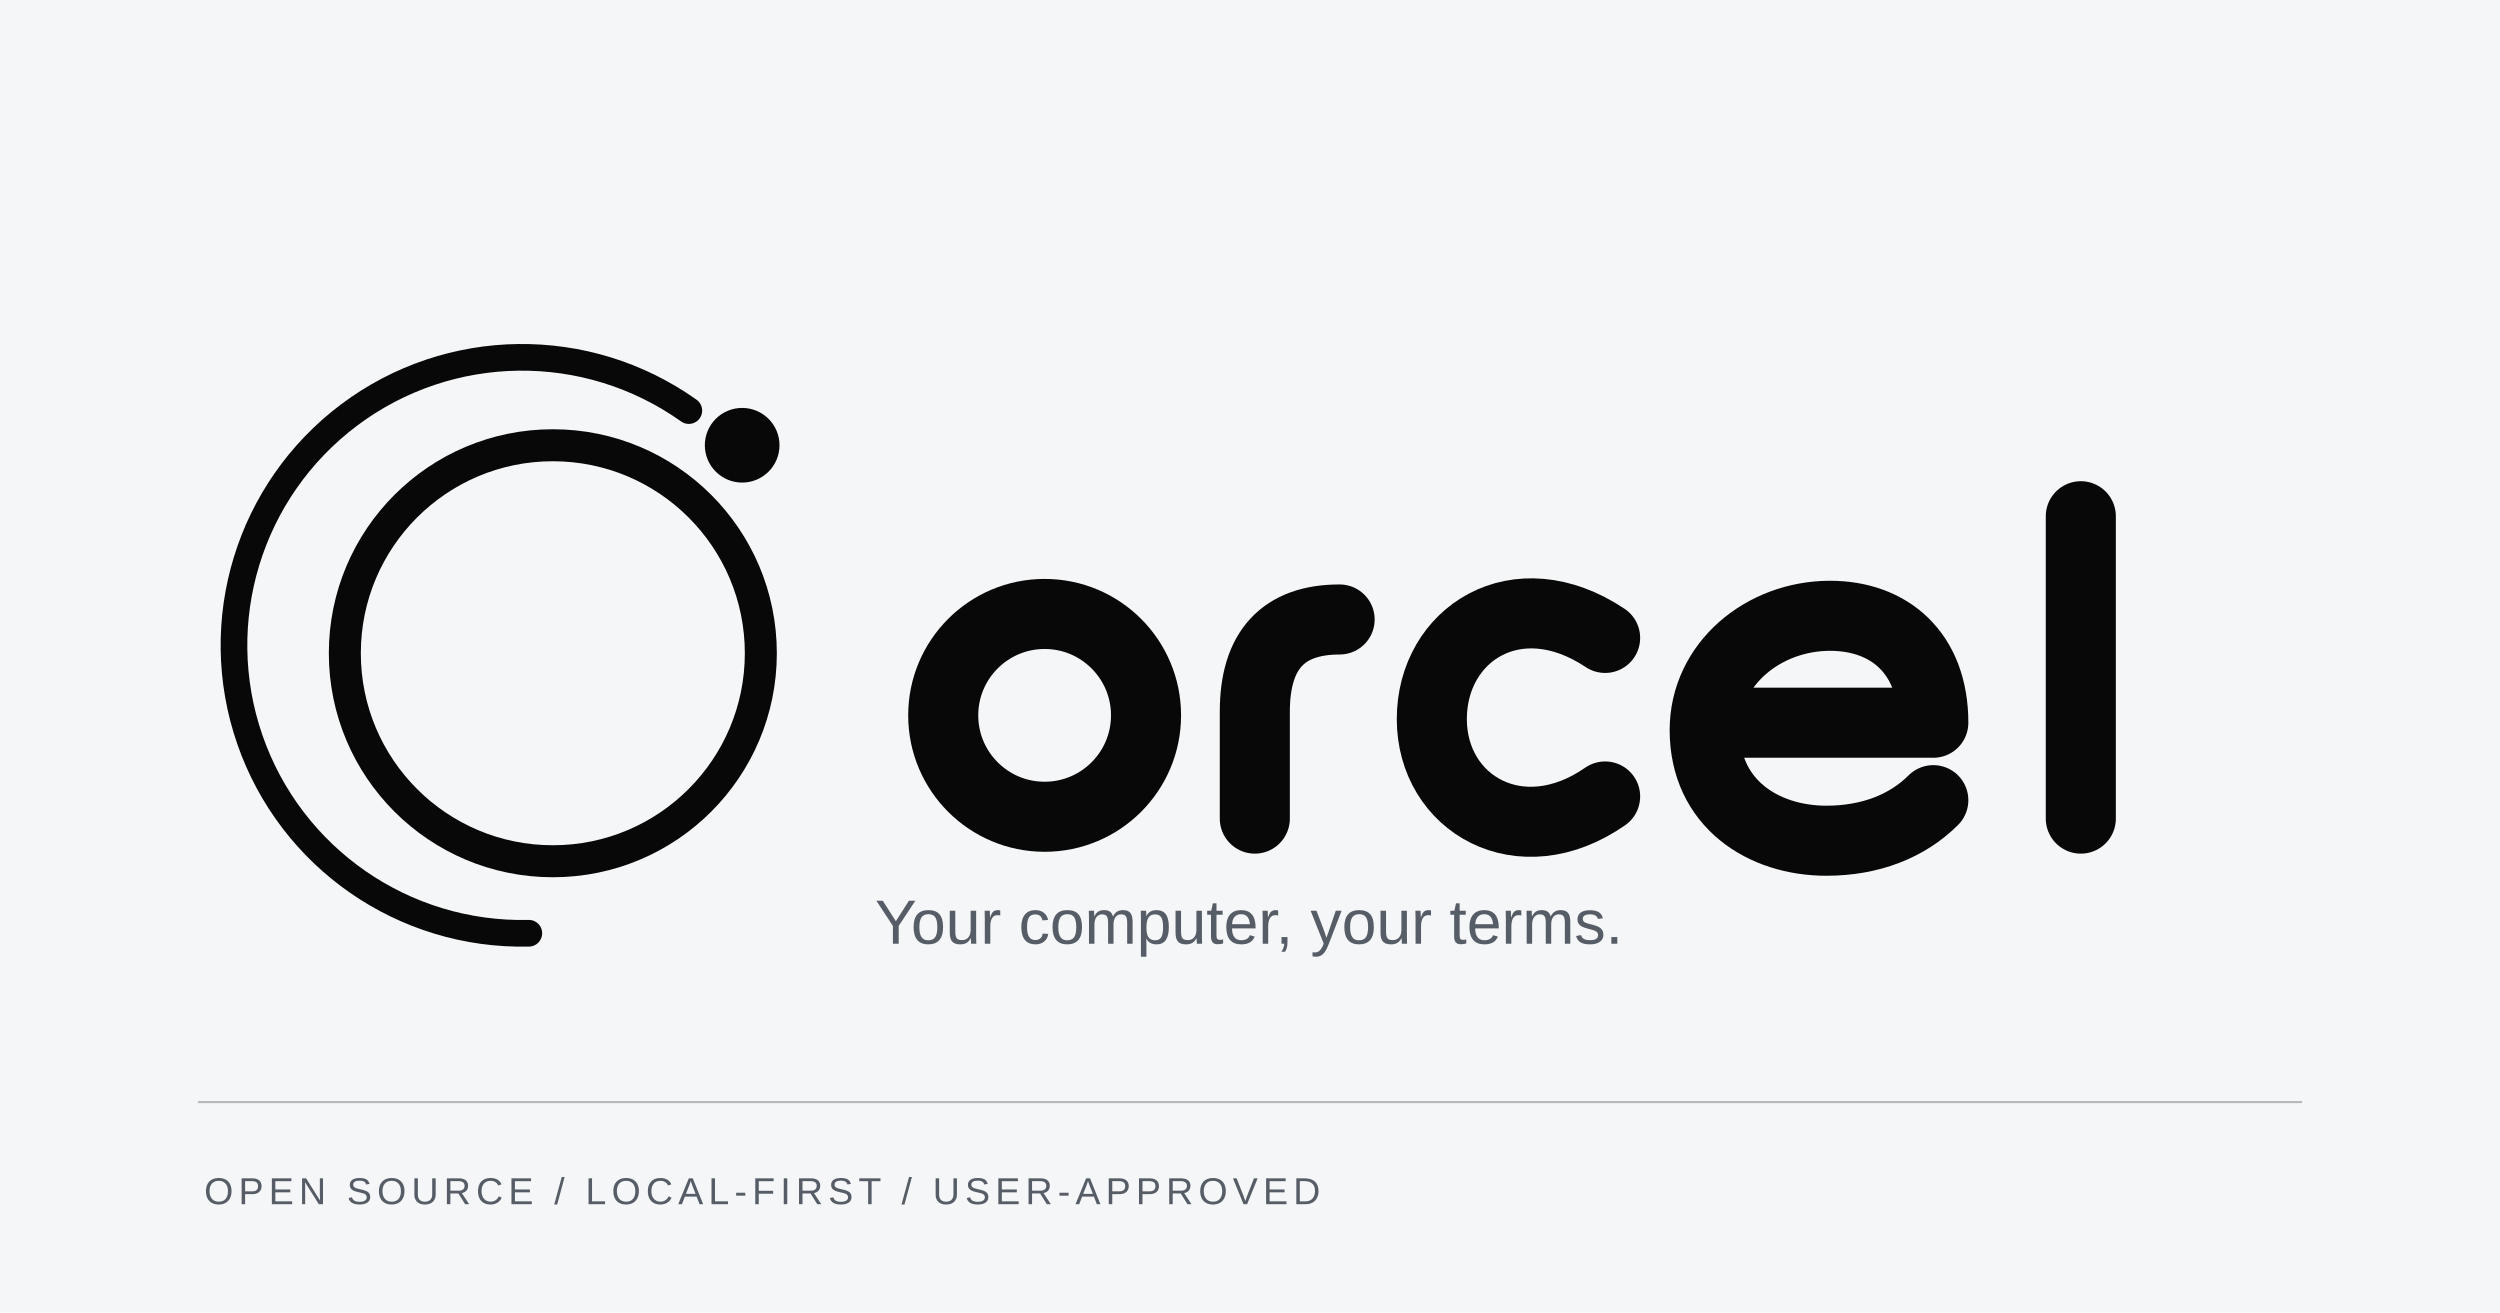
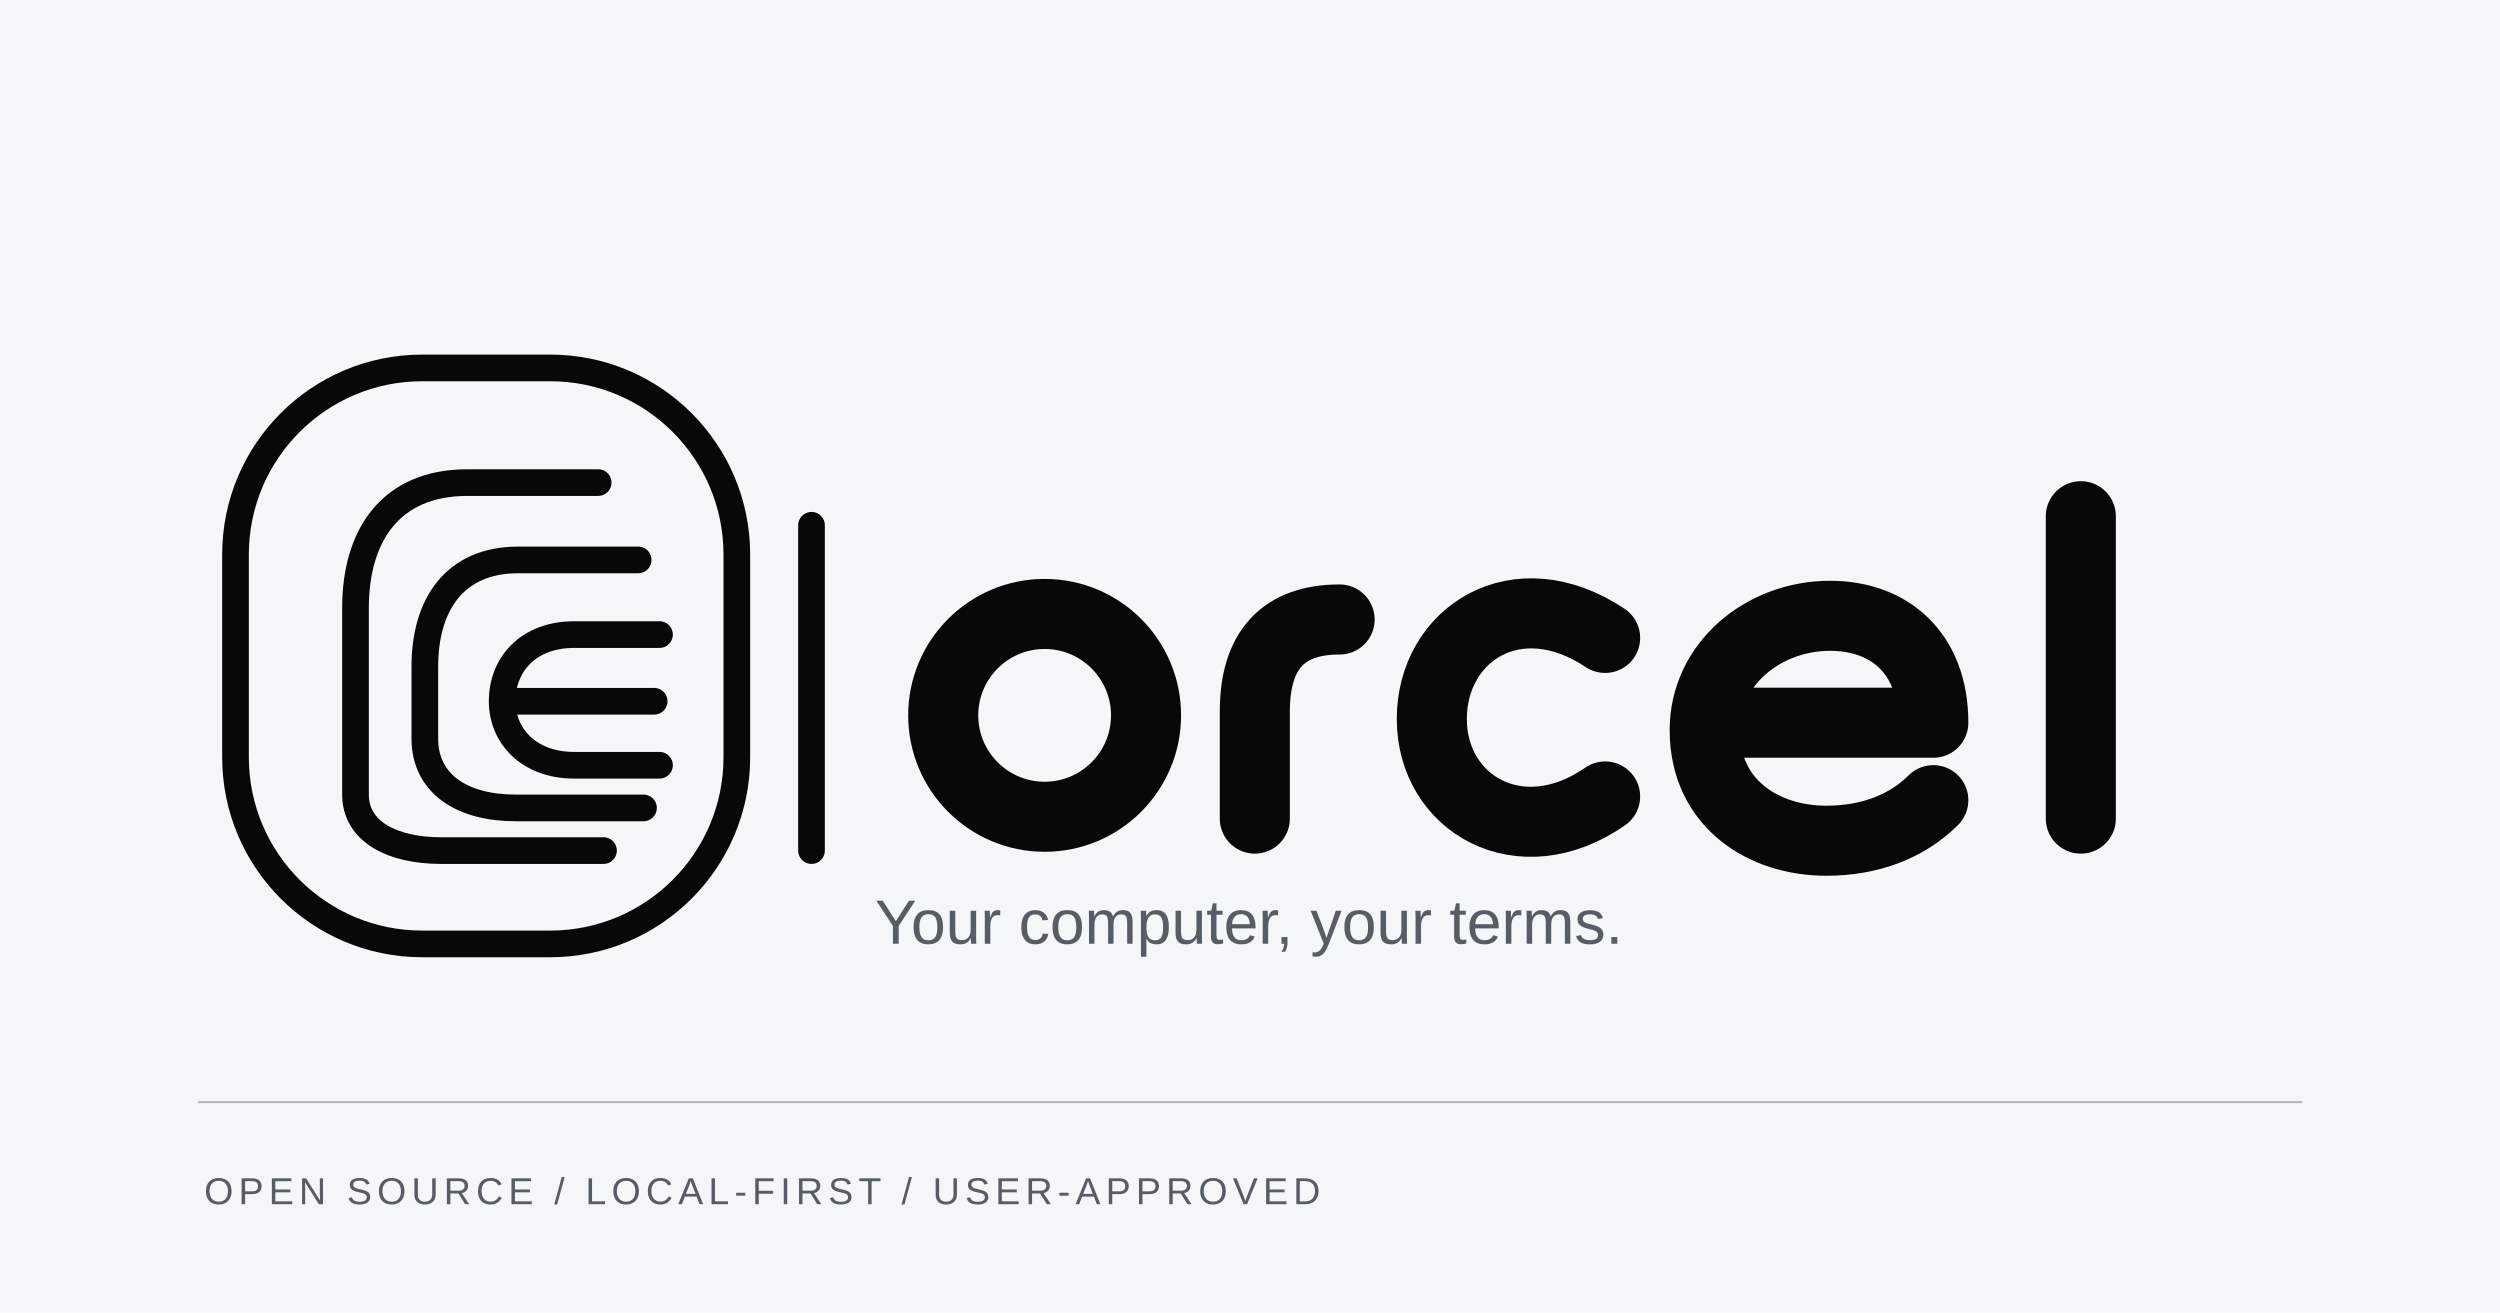
<svg xmlns="http://www.w3.org/2000/svg" viewBox="0 0 1200 630" role="img" aria-label="Orcel open-source project social banner">
  <rect width="1200" height="630" fill="#F5F6F7" />
  <g transform="translate(90 151) scale(1.28)">
-     <path d="M188 36 A108 108 0 1 0 128 232" stroke="#080808" stroke-width="10" fill="none" stroke-linecap="round" />
-     <circle cx="137" cy="127" r="78" stroke="#080808" stroke-width="12" fill="none" />
-     <circle cx="208" cy="49" r="14" fill="#080808" />
+     <rect x="18" y="20" width="188" height="216" rx="70" fill="none" stroke="#080808" stroke-linecap="round" stroke-linejoin="round" stroke-width="10" />
+     <path d="M154 63 H105 C76 63 63 83 63 110 V180 C63 194 77 201 95 201 H156" fill="none" stroke="#080808" stroke-linecap="round" stroke-linejoin="round" stroke-width="10" />
+     <path d="M169 92 H124 C100 92 89 109 89 132 V159 C89 176 103 185 123 185 H171" fill="none" stroke="#080808" stroke-linecap="round" stroke-linejoin="round" stroke-width="10" />
+     <path d="M177 120 H145 C128 120 118 131 118 145 C118 158 128 169 145 169 H177" fill="none" stroke="#080808" stroke-linecap="round" stroke-linejoin="round" stroke-width="10" />
+     <path d="M122 145 H175" fill="none" stroke="#080808" stroke-linecap="round" stroke-linejoin="round" stroke-width="10" />
+     <path d="M234 79 V201" fill="none" stroke="#080808" stroke-linecap="round" stroke-linejoin="round" stroke-width="10" />
  </g>
  <g transform="translate(420 200) scale(1.77)">
    <g fill="none" stroke="#080808" stroke-width="19" stroke-linejoin="round" stroke-linecap="round">
      <circle cx="46" cy="81" r="27.5" />
      <path d="M103 109V80 Q103 55 126 55" />
      <path d="M198 60 C174 44 151 59 151 82 C151 105 175 119 198 103" />
      <path d="M231 83 H287 C287 64 275 54 259 54 C241 54 225 67 225 85 C225 105 241 115 258 115 C270 115 280 111 287 104" />
      <path d="M327 27 V109" />
    </g>
  </g>
  <path d="M95 529 H1105" stroke="#565D66" stroke-width="1" opacity=".4" />
  <text x="420" y="453" font-family="Arial,sans-serif" font-size="30" fill="#565D66">Your computer, your terms.</text>
  <text x="98" y="578" font-family="Arial,sans-serif" font-size="18" letter-spacing="2.5" fill="#565D66">OPEN SOURCE  /  LOCAL-FIRST  /  USER-APPROVED</text>
</svg>
